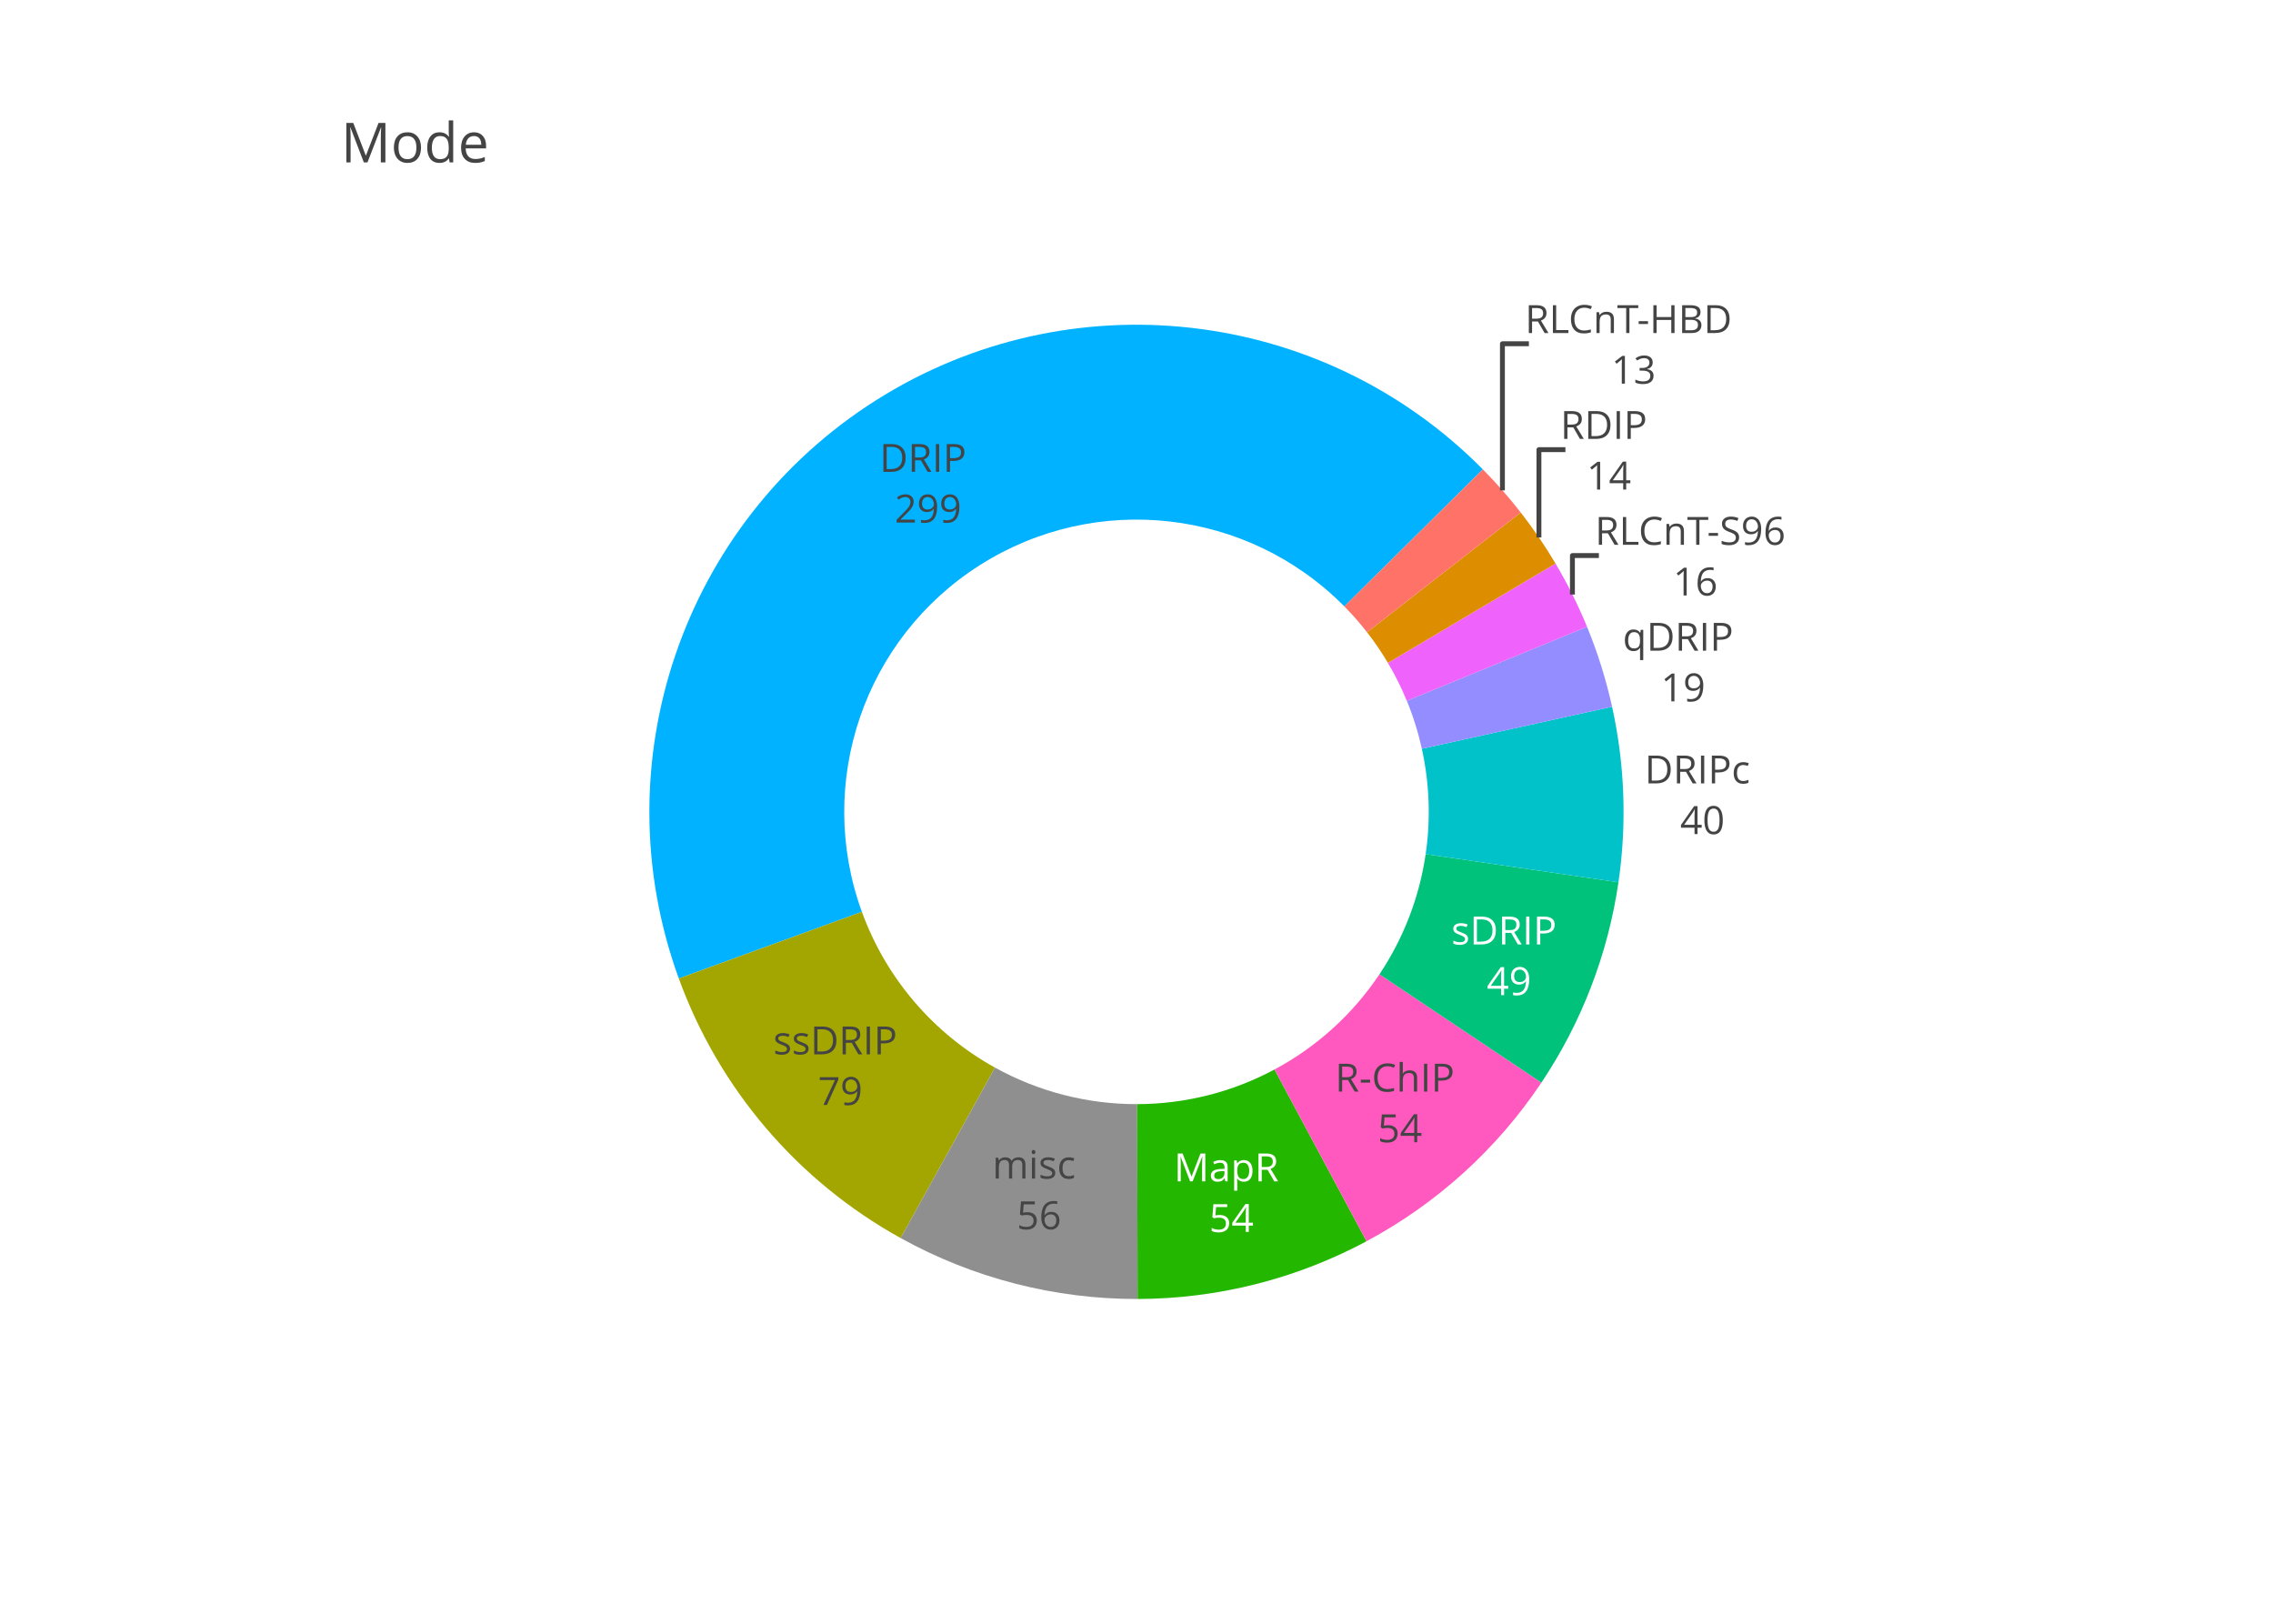
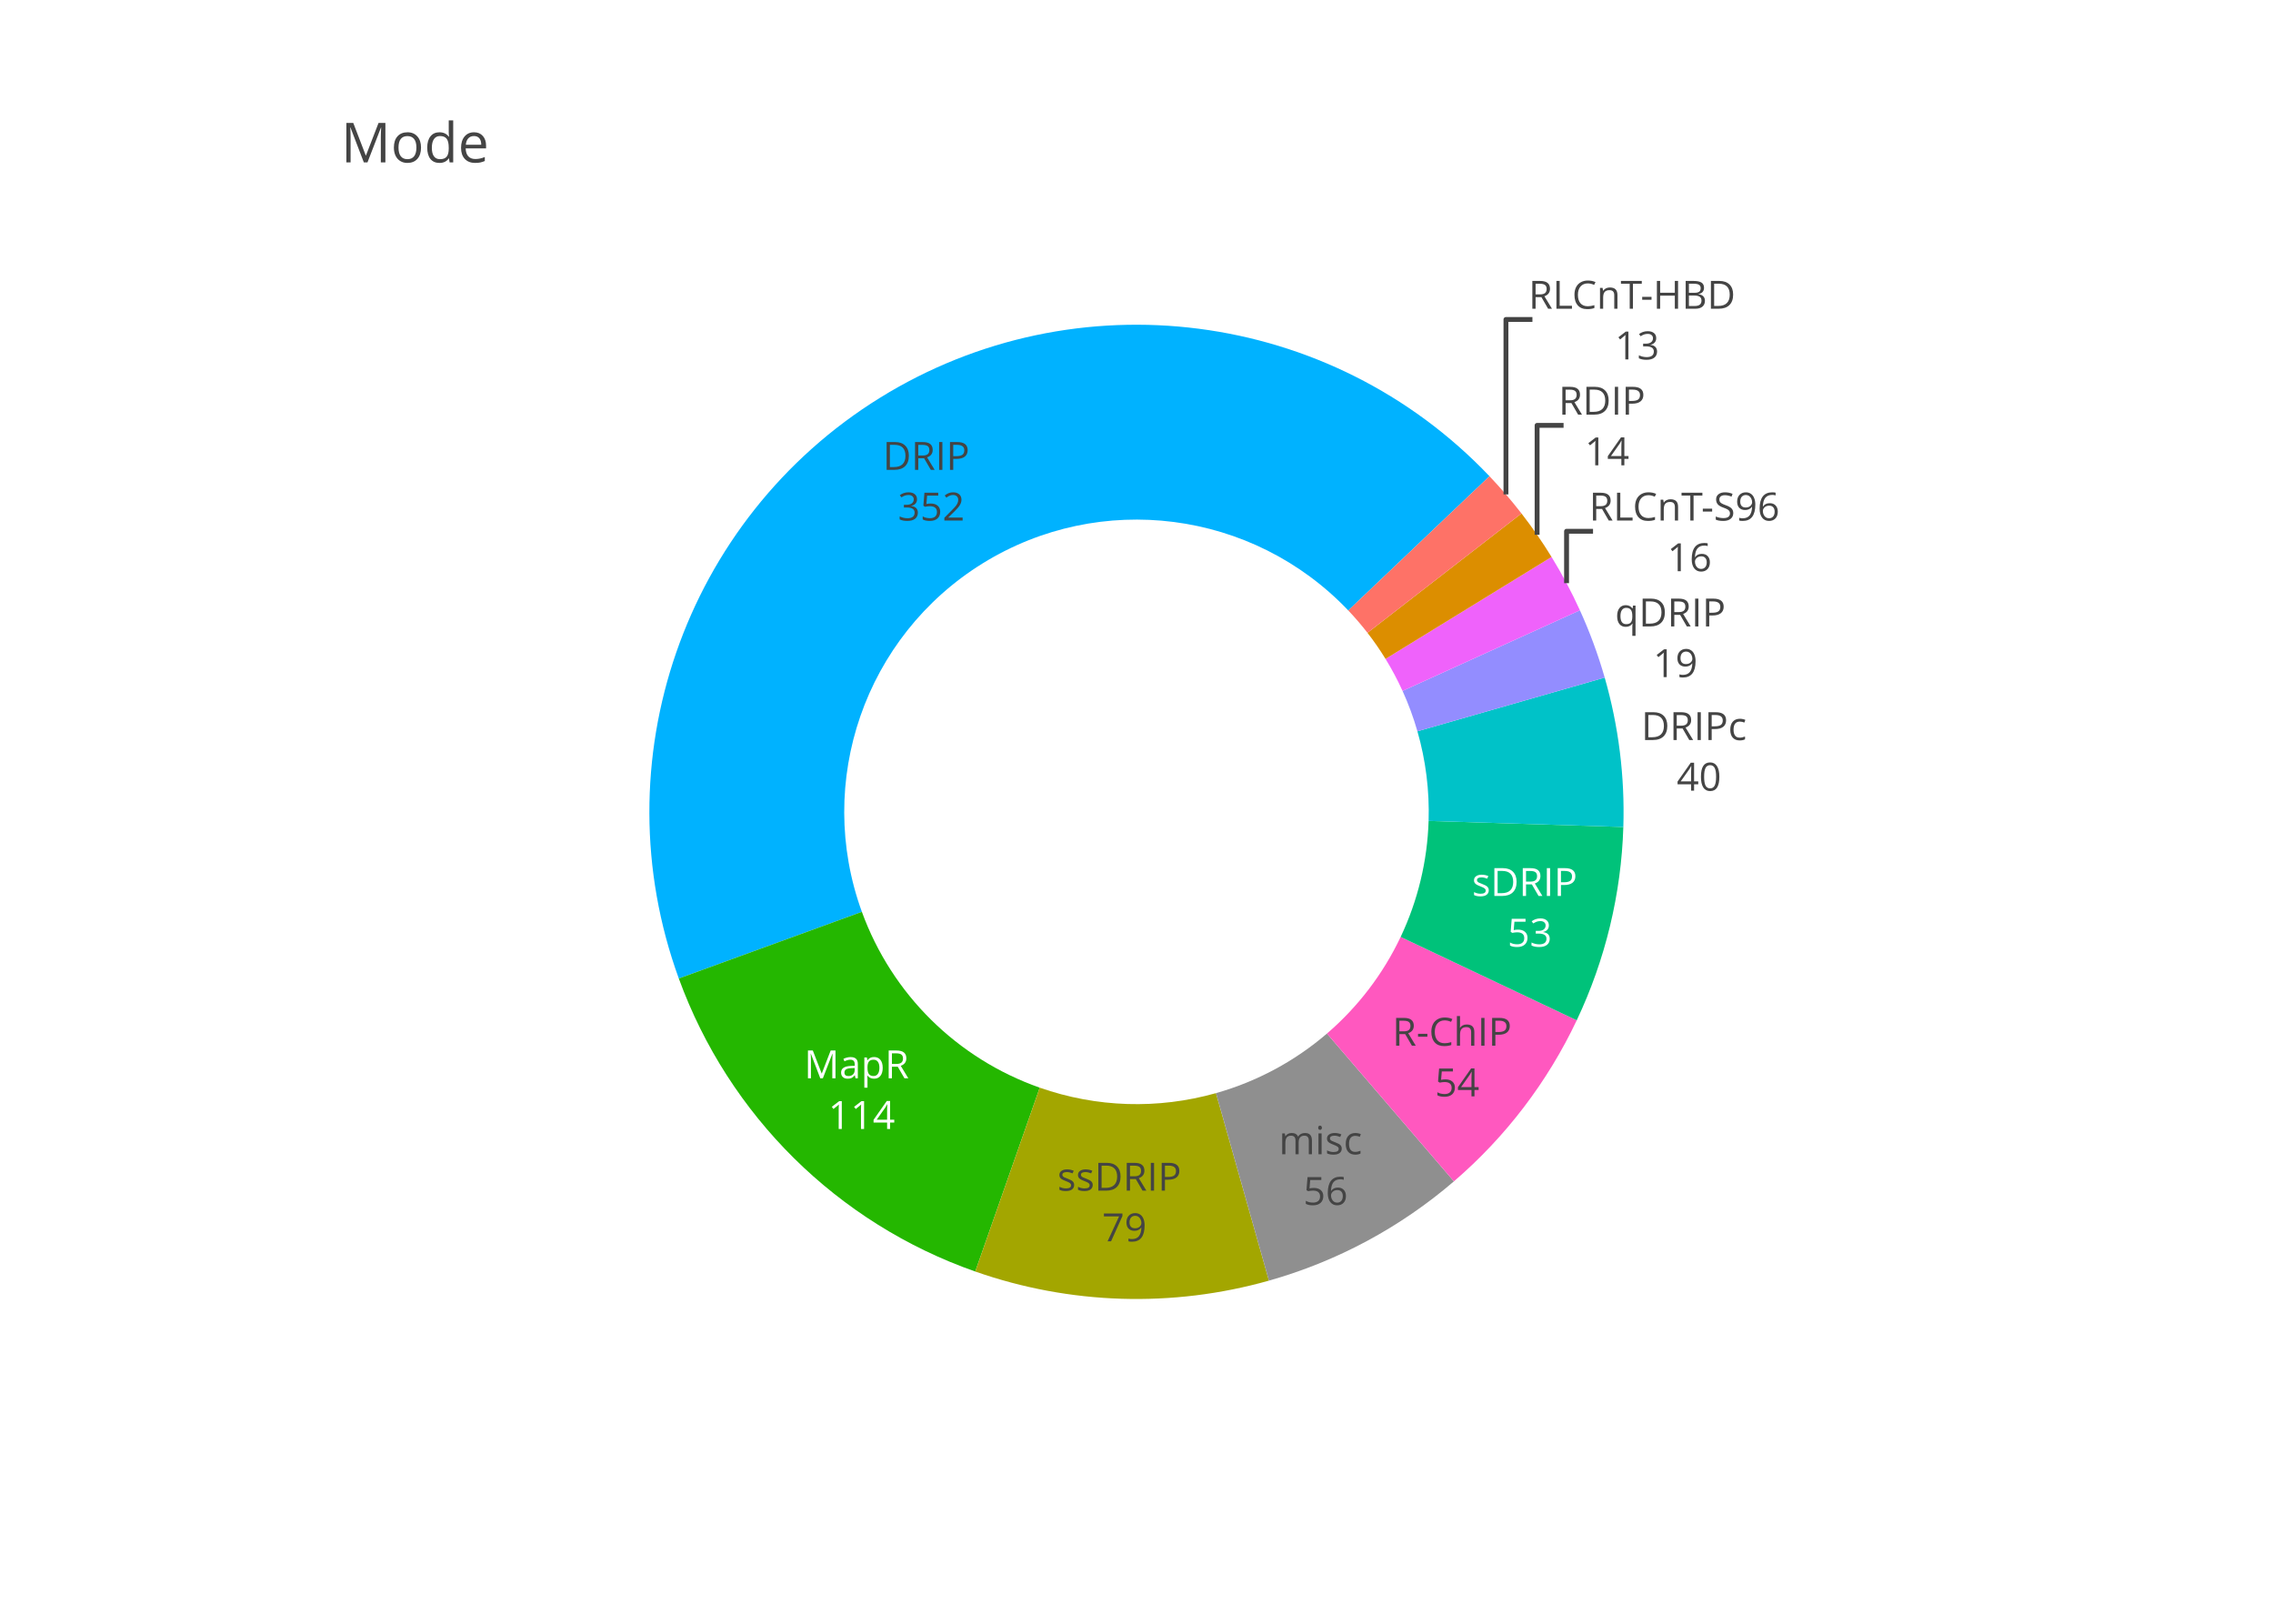
<svg xmlns="http://www.w3.org/2000/svg" class="main-svg" width="700" height="500" style="" viewBox="0 0 700 500">
  <rect x="0" y="0" width="700" height="500" style="fill: rgb(255, 255, 255); fill-opacity: 1;" />
-   <defs id="defs-f94b98">
+   <defs id="defs-bc8904">
    <g class="clips" />
    <g class="gradients" />
    <g class="patterns" />
  </defs>
  <g class="bglayer" />
  <g class="layer-below">
    <g class="imagelayer" />
    <g class="shapelayer" />
  </g>
  <g class="cartesianlayer" />
  <g class="polarlayer" />
  <g class="ternarylayer" />
  <g class="geolayer" />
  <g class="funnelarealayer" />
  <g class="pielayer">
    <g class="trace" stroke-linejoin="round" style="opacity: 1;">
      <g class="slice">
-         <path class="surface" d="M413.999,186.722a90,90 0 0 0 -148.572,94.06l-56.382,20.521a150,150 0 0 1 247.619,-156.766Z" style="pointer-events: all; stroke-width: 0; fill: rgb(0, 178, 255); fill-opacity: 1; stroke: rgb(68, 68, 68); stroke-opacity: 1;" />
+         <path class="surface" d="M415.224,187.985a90,90 0 0 0 -149.796,92.797l-56.382,20.521a150,150 0 0 1 249.66,-154.662Z" style="pointer-events: all; stroke-width: 0; fill: rgb(0, 178, 255); fill-opacity: 1; stroke: rgb(68, 68, 68); stroke-opacity: 1;" />
        <g class="slicetext">
-           <text data-notex="1" class="slicetext" transform="translate(285.8111,145.3061)" text-anchor="middle" x="0" y="0" style="font-family: 'Open Sans', verdana, arial, sans-serif; font-size: 12px; fill: rgb(68, 68, 68); fill-opacity: 1; white-space: pre;">
+           <text data-notex="1" class="slicetext" transform="translate(286.8049,144.6837)" text-anchor="middle" x="0" y="0" style="font-family: 'Open Sans', verdana, arial, sans-serif; font-size: 12px; fill: rgb(68, 68, 68); fill-opacity: 1; white-space: pre;">
            <tspan class="line" dy="0em" x="0" y="0">DRIP</tspan>
-             <tspan class="line" dy="1.3em" x="0" y="0">299</tspan>
+             <tspan class="line" dy="1.3em" x="0" y="0">352</tspan>
          </text>
        </g>
      </g>
      <g class="slice">
-         <path class="surface" d="M265.428,280.782a90,90 0 0 0 40.993,47.964l-29.053,52.497a150,150 0 0 1 -68.322,-79.939Z" style="pointer-events: all; stroke-width: 0; fill: rgb(163, 166, 0); fill-opacity: 1; stroke: rgb(68, 68, 68); stroke-opacity: 1;" />
+         <path class="surface" d="M265.428,280.782a90,90 0 0 0 54.777,54.143l-19.864,56.617a150,150 0 0 1 -91.294,-90.238Z" style="pointer-events: all; stroke-width: 0; fill: rgb(36, 183, 0); fill-opacity: 1; stroke: rgb(68, 68, 68); stroke-opacity: 1;" />
        <g class="slicetext">
-           <text data-notex="1" class="slicetext" transform="translate(258.7778,324.6601)" text-anchor="middle" x="0" y="0" style="font-family: 'Open Sans', verdana, arial, sans-serif; font-size: 12px; fill: rgb(68, 68, 68); fill-opacity: 1; white-space: pre;">
+           <text data-notex="1" class="slicetext" transform="translate(265.3454,332.0403)" text-anchor="middle" x="0" y="0" style="font-family: 'Open Sans', verdana, arial, sans-serif; font-size: 12px; fill: rgb(255, 255, 255); fill-opacity: 1; white-space: pre;">
+             <tspan class="line" dy="0em" x="0" y="0">MapR</tspan>
+             <tspan class="line" dy="1.3em" x="0" y="0">114</tspan>
+           </text>
+         </g>
+       </g>
+       <g class="slice">
+         <path class="surface" d="M320.204,334.925a90,90 0 0 0 54.267,1.684l16.314,57.739a150,150 0 0 1 -90.446,-2.807Z" style="pointer-events: all; stroke-width: 0; fill: rgb(163, 166, 0); fill-opacity: 1; stroke: rgb(68, 68, 68); stroke-opacity: 1;" />
+         <g class="slicetext">
+           <text data-notex="1" class="slicetext" transform="translate(346.2772,366.6376)" text-anchor="middle" x="0" y="0" style="font-family: 'Open Sans', verdana, arial, sans-serif; font-size: 12px; fill: rgb(68, 68, 68); fill-opacity: 1; white-space: pre;">
            <tspan class="line" dy="0em" x="0" y="0">ssDRIP</tspan>
            <tspan class="line" dy="1.3em" x="0" y="0">79</tspan>
          </text>
        </g>
      </g>
      <g class="slice">
-         <path class="surface" d="M306.421,328.745a90,90 0 0 0 43.783,11.254l0.136,60a150,150 0 0 1 -72.972,-18.757Z" style="pointer-events: all; stroke-width: 0; fill: rgb(143, 143, 143); fill-opacity: 1; stroke: rgb(68, 68, 68); stroke-opacity: 1;" />
+         <path class="surface" d="M374.472,336.609a90,90 0 0 0 34.178,-18.343l39.099,45.511a150,150 0 0 1 -56.963,30.571Z" style="pointer-events: all; stroke-width: 0; fill: rgb(143, 143, 143); fill-opacity: 1; stroke: rgb(68, 68, 68); stroke-opacity: 1;" />
        <g class="slicetext">
-           <text data-notex="1" class="slicetext" transform="translate(319.985,362.9172)" text-anchor="middle" x="0" y="0" style="font-family: 'Open Sans', verdana, arial, sans-serif; font-size: 12px; fill: rgb(68, 68, 68); fill-opacity: 1; white-space: pre;">
+           <text data-notex="1" class="slicetext" transform="translate(408.2175,355.4315)" text-anchor="middle" x="0" y="0" style="font-family: 'Open Sans', verdana, arial, sans-serif; font-size: 12px; fill: rgb(68, 68, 68); fill-opacity: 1; white-space: pre;">
            <tspan class="line" dy="0em" x="0" y="0">misc</tspan>
            <tspan class="line" dy="1.3em" x="0" y="0">56</tspan>
          </text>
        </g>
      </g>
      <g class="slice">
-         <path class="surface" d="M350.204,340a90,90 0 0 0 42.3,-10.669l28.336,52.887a150,150 0 0 1 -70.501,17.782Z" style="pointer-events: all; stroke-width: 0; fill: rgb(36, 183, 0); fill-opacity: 1; stroke: rgb(68, 68, 68); stroke-opacity: 1;" />
+         <path class="surface" d="M408.649,318.266a90,90 0 0 0 22.696,-29.757l54.23,25.673a150,150 0 0 1 -37.826,49.594Z" style="pointer-events: all; stroke-width: 0; fill: rgb(255, 88, 191); fill-opacity: 1; stroke: rgb(68, 68, 68); stroke-opacity: 1;" />
        <g class="slicetext">
-           <text data-notex="1" class="slicetext" transform="translate(379.2308,363.7668)" text-anchor="middle" x="0" y="0" style="font-family: 'Open Sans', verdana, arial, sans-serif; font-size: 12px; fill: rgb(255, 255, 255); fill-opacity: 1; white-space: pre;">
-             <tspan class="line" dy="0em" x="0" y="0">MapR</tspan>
-             <tspan class="line" dy="1.3em" x="0" y="0">54</tspan>
-           </text>
-         </g>
-       </g>
-       <g class="slice">
-         <path class="surface" d="M392.504,329.331a90,90 0 0 0 32.314,-29.308l49.879,33.348a150,150 0 0 1 -53.856,48.847Z" style="pointer-events: all; stroke-width: 0; fill: rgb(255, 88, 191); fill-opacity: 1; stroke: rgb(68, 68, 68); stroke-opacity: 1;" />
-         <g class="slicetext">
-           <text data-notex="1" class="slicetext" transform="translate(431.1142,336.1274)" text-anchor="middle" x="0" y="0" style="font-family: 'Open Sans', verdana, arial, sans-serif; font-size: 12px; fill: rgb(68, 68, 68); fill-opacity: 1; white-space: pre;">
+           <text data-notex="1" class="slicetext" transform="translate(448.7391,322.0052)" text-anchor="middle" x="0" y="0" style="font-family: 'Open Sans', verdana, arial, sans-serif; font-size: 12px; fill: rgb(68, 68, 68); fill-opacity: 1; white-space: pre;">
            <tspan class="line" dy="0em" x="0" y="0">R-ChIP</tspan>
            <tspan class="line" dy="1.3em" x="0" y="0">54</tspan>
          </text>
        </g>
      </g>
      <g class="slice">
-         <path class="surface" d="M424.818,300.023a90,90 0 0 0 14.237,-37.012l59.37,8.673a150,150 0 0 1 -23.728,61.687Z" style="pointer-events: all; stroke-width: 0; fill: rgb(0, 194, 122); fill-opacity: 1; stroke: rgb(68, 68, 68); stroke-opacity: 1;" />
+         <path class="surface" d="M431.345,288.51a90,90 0 0 0 8.612,-35.717l59.971,1.861a150,150 0 0 1 -14.353,59.529Z" style="pointer-events: all; stroke-width: 0; fill: rgb(0, 194, 122); fill-opacity: 1; stroke: rgb(68, 68, 68); stroke-opacity: 1;" />
        <g class="slicetext">
-           <text data-notex="1" class="slicetext" transform="translate(464.7253,290.8238)" text-anchor="middle" x="0" y="0" style="font-family: 'Open Sans', verdana, arial, sans-serif; font-size: 12px; fill: rgb(255, 255, 255); fill-opacity: 1; white-space: pre;">
+           <text data-notex="1" class="slicetext" transform="translate(471.1025,275.8937)" text-anchor="middle" x="0" y="0" style="font-family: 'Open Sans', verdana, arial, sans-serif; font-size: 12px; fill: rgb(255, 255, 255); fill-opacity: 1; white-space: pre;">
            <tspan class="line" dy="0em" x="0" y="0">sDRIP</tspan>
-             <tspan class="line" dy="1.3em" x="0" y="0">49</tspan>
+             <tspan class="line" dy="1.3em" x="0" y="0">53</tspan>
          </text>
        </g>
      </g>
      <g class="slice">
-         <path class="surface" d="M439.055,263.01a90,90 0 0 0 -1.177,-32.44l58.585,-12.953a150,150 0 0 1 1.962,54.067Z" style="pointer-events: all; stroke-width: 0; fill: rgb(0, 194, 200); fill-opacity: 1; stroke: rgb(68, 68, 68); stroke-opacity: 1;" />
+         <path class="surface" d="M439.957,252.792a90,90 0 0 0 -3.443,-27.599l57.676,-16.538a150,150 0 0 1 5.739,45.999Z" style="pointer-events: all; stroke-width: 0; fill: rgb(0, 194, 200); fill-opacity: 1; stroke: rgb(68, 68, 68); stroke-opacity: 1;" />
        <g class="slicetext">
-           <text data-notex="1" class="slicetext" transform="translate(524.2881,241.2351)" text-anchor="middle" x="0" y="0" style="font-family: 'Open Sans', verdana, arial, sans-serif; font-size: 12px; fill: rgb(68, 68, 68); fill-opacity: 1; white-space: pre;">
+           <text data-notex="1" class="slicetext" transform="translate(523.2329,227.8764)" text-anchor="middle" x="0" y="0" style="font-family: 'Open Sans', verdana, arial, sans-serif; font-size: 12px; fill: rgb(68, 68, 68); fill-opacity: 1; white-space: pre;">
            <tspan class="line" dy="0em" x="0" y="0">DRIPc</tspan>
            <tspan class="line" dy="1.3em" x="0" y="0">40</tspan>
          </text>
        </g>
      </g>
      <g class="slice">
-         <path class="surface" d="M437.878,230.57a90,90 0 0 0 -4.631,-14.776l55.498,-22.804a150,150 0 0 1 7.719,24.627Z" style="pointer-events: all; stroke-width: 0; fill: rgb(147, 141, 255); fill-opacity: 1; stroke: rgb(68, 68, 68); stroke-opacity: 1;" />
+         <path class="surface" d="M436.514,225.193a90,90 0 0 0 -4.581,-12.436l54.622,-24.829a150,150 0 0 1 7.635,20.726Z" style="pointer-events: all; stroke-width: 0; fill: rgb(147, 141, 255); fill-opacity: 1; stroke: rgb(68, 68, 68); stroke-opacity: 1;" />
        <g class="slicetext">
-           <text data-notex="1" class="slicetext" transform="translate(518.3332,200.3742)" text-anchor="middle" x="0" y="0" style="font-family: 'Open Sans', verdana, arial, sans-serif; font-size: 12px; fill: rgb(68, 68, 68); fill-opacity: 1; white-space: pre;">
+           <text data-notex="1" class="slicetext" transform="translate(515.9531,192.8979)" text-anchor="middle" x="0" y="0" style="font-family: 'Open Sans', verdana, arial, sans-serif; font-size: 12px; fill: rgb(68, 68, 68); fill-opacity: 1; white-space: pre;">
            <tspan class="line" dy="0em" x="0" y="0">qDRIP</tspan>
            <tspan class="line" dy="1.3em" x="0" y="0">19</tspan>
          </text>
        </g>
      </g>
      <g class="slice">
-         <path class="surface" d="M433.246,215.794a90,90 0 0 0 -5.819,-11.675l51.618,-30.587a150,150 0 0 1 9.699,19.458Z" style="pointer-events: all; stroke-width: 0; fill: rgb(239, 98, 251); fill-opacity: 1; stroke: rgb(68, 68, 68); stroke-opacity: 1;" />
+         <path class="surface" d="M431.933,212.757a90,90 0 0 0 -5.241,-9.856l51.128,-31.4a150,150 0 0 1 8.734,16.427Z" style="pointer-events: all; stroke-width: 0; fill: rgb(239, 98, 251); fill-opacity: 1; stroke: rgb(68, 68, 68); stroke-opacity: 1;" />
        <g class="slicetext">
-           <text data-notex="1" class="slicetext" transform="translate(522.1032,167.7649)" text-anchor="middle" x="0" y="0" style="font-family: 'Open Sans', verdana, arial, sans-serif; font-size: 12px; fill: rgb(68, 68, 68); fill-opacity: 1; white-space: pre;">
+           <text data-notex="1" class="slicetext" transform="translate(520.2976,160.2885)" text-anchor="middle" x="0" y="0" style="font-family: 'Open Sans', verdana, arial, sans-serif; font-size: 12px; fill: rgb(68, 68, 68); fill-opacity: 1; white-space: pre;">
            <tspan class="line" dy="0em" x="0" y="0">RLCnT-S96</tspan>
            <tspan class="line" dy="1.3em" x="0" y="0">16</tspan>
          </text>
        </g>
-         <path class="textline" stroke-width="1.5" d="M484.248,183.086V171.07h8.152" fill="none" style="stroke: rgb(68, 68, 68); stroke-opacity: 1;" />
+         <path class="textline" stroke-width="1.5" d="M482.442,179.579V163.593h8.152" fill="none" style="stroke: rgb(68, 68, 68); stroke-opacity: 1;" />
      </g>
      <g class="slice">
-         <path class="surface" d="M427.427,204.12a90,90 0 0 0 -6.431,-9.433l47.331,-36.875a150,150 0 0 1 10.718,15.721Z" style="pointer-events: all; stroke-width: 0; fill: rgb(220, 142, 0); fill-opacity: 1; stroke: rgb(68, 68, 68); stroke-opacity: 1;" />
+         <path class="surface" d="M426.692,202.901a90,90 0 0 0 -5.557,-8.035l47.424,-36.756a150,150 0 0 1 9.261,13.391Z" style="pointer-events: all; stroke-width: 0; fill: rgb(220, 142, 0); fill-opacity: 1; stroke: rgb(68, 68, 68); stroke-opacity: 1;" />
        <g class="slicetext">
-           <text data-notex="1" class="slicetext" transform="translate(495.4632,135.1555)" text-anchor="middle" x="0" y="0" style="font-family: 'Open Sans', verdana, arial, sans-serif; font-size: 12px; fill: rgb(68, 68, 68); fill-opacity: 1; white-space: pre;">
+           <text data-notex="1" class="slicetext" transform="translate(494.8986,127.6791)" text-anchor="middle" x="0" y="0" style="font-family: 'Open Sans', verdana, arial, sans-serif; font-size: 12px; fill: rgb(68, 68, 68); fill-opacity: 1; white-space: pre;">
            <tspan class="line" dy="0em" x="0" y="0">RDIP</tspan>
            <tspan class="line" dy="1.3em" x="0" y="0">14</tspan>
          </text>
        </g>
-         <path class="textline" stroke-width="1.5" d="M473.936,165.502V138.46h8.152" fill="none" style="stroke: rgb(68, 68, 68); stroke-opacity: 1;" />
+         <path class="textline" stroke-width="1.5" d="M473.371,164.68V130.984h8.152" fill="none" style="stroke: rgb(68, 68, 68); stroke-opacity: 1;" />
      </g>
      <g class="slice">
-         <path class="surface" d="M420.996,194.687a90,90 0 0 0 -6.997,-7.965l42.666,-42.185a150,150 0 0 1 11.662,13.275Z" style="pointer-events: all; stroke-width: 0; fill: rgb(254, 114, 103); fill-opacity: 1; stroke: rgb(68, 68, 68); stroke-opacity: 1;" />
+         <path class="surface" d="M421.135,194.866a90,90 0 0 0 -5.912,-6.881l43.482,-41.343a150,150 0 0 1 9.853,11.469Z" style="pointer-events: all; stroke-width: 0; fill: rgb(254, 114, 103); fill-opacity: 1; stroke: rgb(68, 68, 68); stroke-opacity: 1;" />
        <g class="slicetext">
-           <text data-notex="1" class="slicetext" transform="translate(503.0786,102.5461)" text-anchor="middle" x="0" y="0" style="font-family: 'Open Sans', verdana, arial, sans-serif; font-size: 12px; fill: rgb(68, 68, 68); fill-opacity: 1; white-space: pre;">
+           <text data-notex="1" class="slicetext" transform="translate(504.1638,95.06974)" text-anchor="middle" x="0" y="0" style="font-family: 'Open Sans', verdana, arial, sans-serif; font-size: 12px; fill: rgb(68, 68, 68); fill-opacity: 1; white-space: pre;">
            <tspan class="line" dy="0em" x="0" y="0">RLCnT-HBD</tspan>
            <tspan class="line" dy="1.3em" x="0" y="0">13</tspan>
          </text>
        </g>
-         <path class="textline" stroke-width="1.5" d="M462.692,151.002V105.851h8.152" fill="none" style="stroke: rgb(68, 68, 68); stroke-opacity: 1;" />
+         <path class="textline" stroke-width="1.5" d="M463.777,152.251V98.374h8.152" fill="none" style="stroke: rgb(68, 68, 68); stroke-opacity: 1;" />
      </g>
    </g>
  </g>
  <g class="iciclelayer" />
  <g class="treemaplayer" />
  <g class="sunburstlayer" />
  <g class="glimages" />
-   <defs id="topdefs-f94b98">
+   <defs id="topdefs-bc8904">
    <g class="clips" />
  </defs>
  <g class="layer-above">
    <g class="imagelayer" />
    <g class="shapelayer" />
  </g>
  <g class="infolayer">
    <g class="g-gtitle">
      <text class="gtitle" x="105" y="50" text-anchor="start" dy="0em" style="font-family: 'Open Sans', verdana, arial, sans-serif; font-size: 17px; fill: rgb(68, 68, 68); opacity: 1; font-weight: normal; white-space: pre;">Mode</text>
    </g>
  </g>
</svg>
